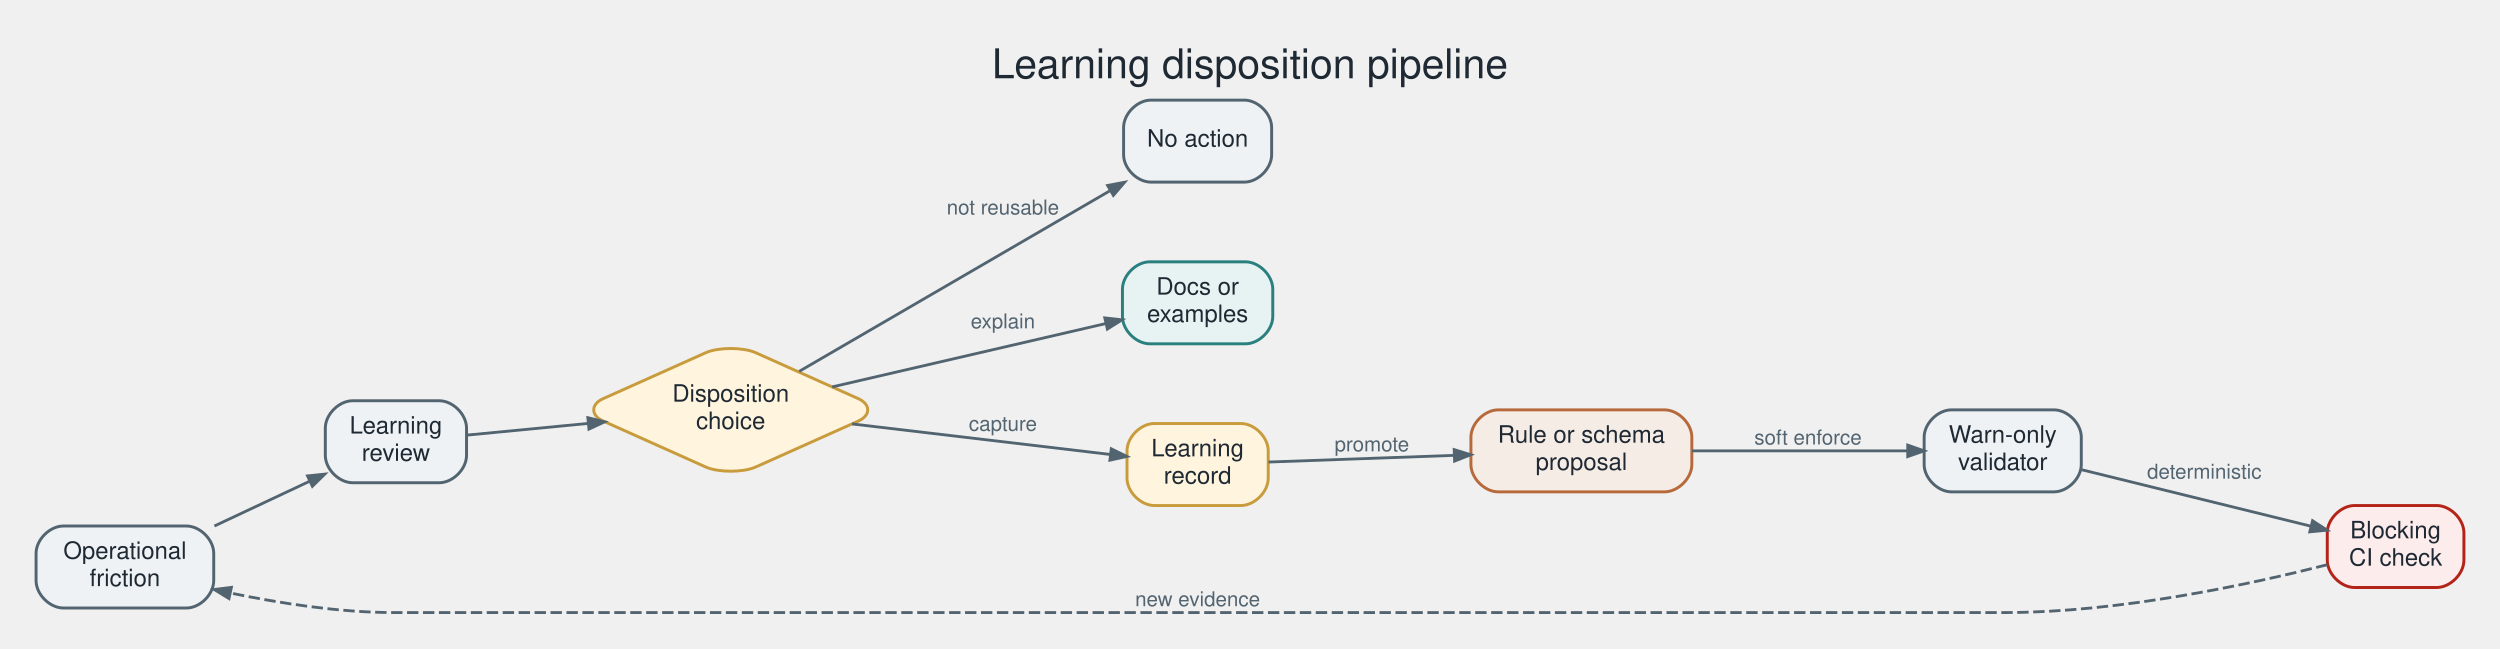
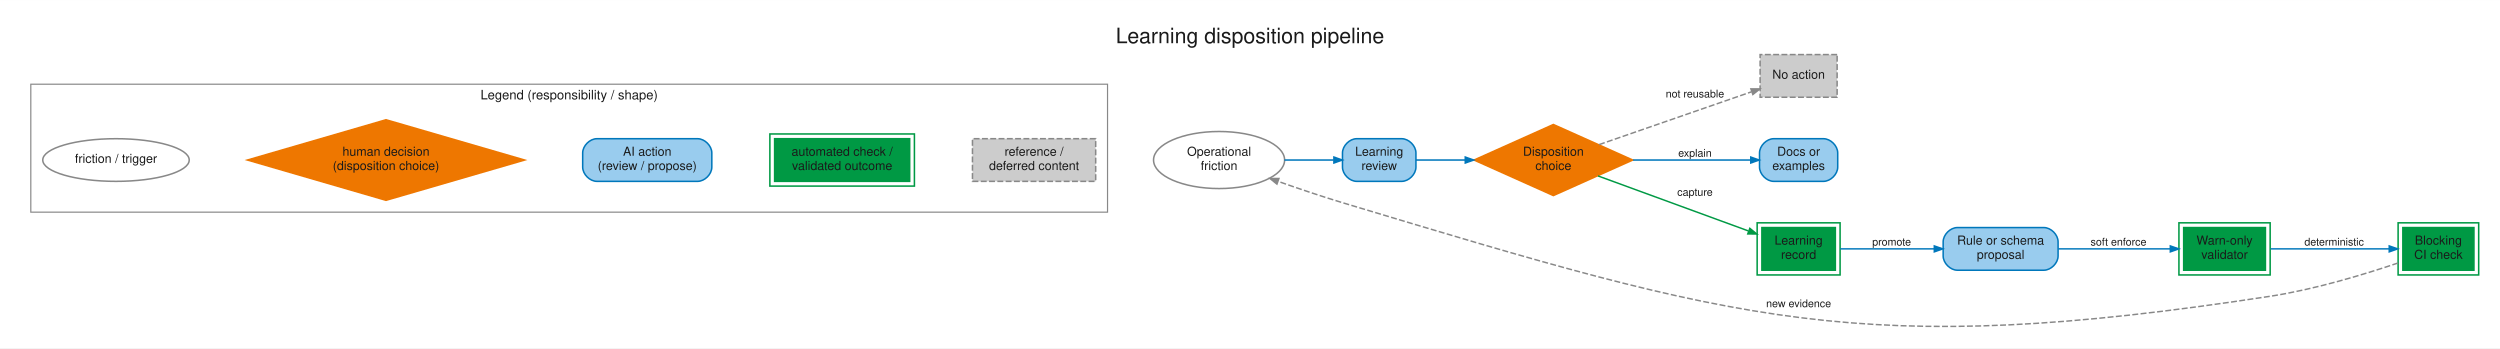
- <svg xmlns="http://www.w3.org/2000/svg" width="1098pt" height="285pt" viewBox="0.00 0.00 1097.68 284.68">
-   <g id="graph0" class="graph" transform="scale(1 1) rotate(0) translate(15.84 268.84)">
-     <text text-anchor="middle" x="533" y="-234.6" font-family="Helvetica,sans-Serif" font-size="18.00" fill="#1f2933">Learning disposition pipeline</text>
+ <svg xmlns="http://www.w3.org/2000/svg" width="2110pt" height="294pt" viewBox="0.00 0.00 2110.12 293.87">
+   <g id="graph0" class="graph" transform="scale(1 1) rotate(0) translate(18 275.87)">
+     <polygon fill="white" stroke="transparent" points="-18,18 -18,-275.87 2092.12,-275.87 2092.12,18 -18,18" />
+     <text text-anchor="middle" x="1037.06" y="-239.47" font-family="Helvetica,sans-Serif" font-size="18.00" fill="#1a1a1a">Learning disposition pipeline</text>
+     <g id="clust1" class="cluster">
+       <polygon fill="white" stroke="#888888" points="8,-96.87 8,-204.87 916.81,-204.87 916.81,-96.87 8,-96.87" />
+       <text text-anchor="middle" x="462.4" y="-192.07" font-family="Helvetica,sans-Serif" font-size="11.00" fill="#1a1a1a">Legend (responsibility / shape)</text>
+     </g>
    <g id="node1" class="node">
-       <path fill="#eef2f4" stroke="#536471" stroke-width="1.3" d="M66,-38C66,-38 12,-38 12,-38 6,-38 0,-32 0,-26 0,-26 0,-14 0,-14 0,-8 6,-2 12,-2 12,-2 66,-2 66,-2 72,-2 78,-8 78,-14 78,-14 78,-26 78,-26 78,-32 72,-38 66,-38" />
-       <text text-anchor="middle" x="39" y="-23.6" font-family="Helvetica,sans-Serif" font-size="10.50" fill="#1f2933">Operational</text>
-       <text text-anchor="middle" x="39" y="-11.6" font-family="Helvetica,sans-Serif" font-size="10.50" fill="#1f2933">friction</text>
+       <ellipse fill="white" stroke="#888888" stroke-width="1.3" cx="79.9" cy="-140.87" rx="61.81" ry="18" />
+       <text text-anchor="middle" x="79.9" y="-138.47" font-family="Helvetica,sans-Serif" font-size="10.50" fill="#1a1a1a">friction / trigger</text>
    </g>
    <g id="node2" class="node">
-       <path fill="#eef2f4" stroke="#536471" stroke-width="1.3" d="M177,-93C177,-93 139,-93 139,-93 133,-93 127,-87 127,-81 127,-81 127,-69 127,-69 127,-63 133,-57 139,-57 139,-57 177,-57 177,-57 183,-57 189,-63 189,-69 189,-69 189,-81 189,-81 189,-87 183,-93 177,-93" />
-       <text text-anchor="middle" x="158" y="-78.6" font-family="Helvetica,sans-Serif" font-size="10.50" fill="#1f2933">Learning</text>
-       <text text-anchor="middle" x="158" y="-66.6" font-family="Helvetica,sans-Serif" font-size="10.50" fill="#1f2933">review</text>
-     </g>
-     <g id="edge1" class="edge">
-       <path fill="none" stroke="#536471" stroke-width="1.25" d="M78.31,-38.01C91.7,-44.31 106.71,-51.36 119.99,-57.6" />
-       <polygon fill="#536471" stroke="#536471" stroke-width="1.25" points="119.18,-60 126.77,-60.79 121.32,-55.44 119.18,-60" />
+       <polygon fill="#ee7700" stroke="#ee7700" stroke-width="1.3" points="307.81,-174.87 190.81,-140.87 307.81,-106.87 424.81,-140.87 307.81,-174.87" />
+       <text text-anchor="middle" x="307.81" y="-144.47" font-family="Helvetica,sans-Serif" font-size="10.50" fill="#1a1a1a">human decision</text>
+       <text text-anchor="middle" x="307.81" y="-132.47" font-family="Helvetica,sans-Serif" font-size="10.50" fill="#1a1a1a">(disposition choice)</text>
    </g>
    <g id="node3" class="node">
-       <path fill="#fff5de" stroke="#c89b3c" stroke-width="1.3" d="M294.05,-114.1C294.05,-114.1 248.95,-93.9 248.95,-93.9 243.48,-91.45 243.48,-86.55 248.95,-84.1 248.95,-84.1 294.05,-63.9 294.05,-63.9 299.52,-61.45 310.48,-61.45 315.95,-63.9 315.95,-63.9 361.05,-84.1 361.05,-84.1 366.52,-86.55 366.52,-91.45 361.05,-93.9 361.05,-93.9 315.95,-114.1 315.95,-114.1 310.48,-116.55 299.52,-116.55 294.05,-114.1" />
-       <text text-anchor="middle" x="305" y="-92.6" font-family="Helvetica,sans-Serif" font-size="10.50" fill="#1f2933">Disposition</text>
-       <text text-anchor="middle" x="305" y="-80.6" font-family="Helvetica,sans-Serif" font-size="10.50" fill="#1f2933">choice</text>
-     </g>
-     <g id="edge2" class="edge">
-       <path fill="none" stroke="#536471" stroke-width="1.25" d="M189.04,-77.9C204.5,-79.39 223.92,-81.27 242.38,-83.05" />
-       <polygon fill="#536471" stroke="#536471" stroke-width="1.25" points="242.26,-85.57 249.67,-83.75 242.75,-80.55 242.26,-85.57" />
+       <path fill="#99ccee" stroke="#0077bb" stroke-width="1.3" d="M570.81,-158.87C570.81,-158.87 485.81,-158.87 485.81,-158.87 479.81,-158.87 473.81,-152.87 473.81,-146.87 473.81,-146.87 473.81,-134.87 473.81,-134.87 473.81,-128.87 479.81,-122.87 485.81,-122.87 485.81,-122.87 570.81,-122.87 570.81,-122.87 576.81,-122.87 582.81,-128.87 582.81,-134.87 582.81,-134.87 582.81,-146.87 582.81,-146.87 582.81,-152.87 576.81,-158.87 570.81,-158.87" />
+       <text text-anchor="middle" x="528.31" y="-144.47" font-family="Helvetica,sans-Serif" font-size="10.50" fill="#1a1a1a">AI action</text>
+       <text text-anchor="middle" x="528.31" y="-132.47" font-family="Helvetica,sans-Serif" font-size="10.50" fill="#1a1a1a">(review / propose)</text>
    </g>
    <g id="node4" class="node">
-       <path fill="#eef2f4" stroke="#536471" stroke-width="1.3" d="M530.5,-225C530.5,-225 489.5,-225 489.5,-225 483.5,-225 477.5,-219 477.5,-213 477.5,-213 477.5,-201 477.5,-201 477.5,-195 483.5,-189 489.5,-189 489.5,-189 530.5,-189 530.5,-189 536.5,-189 542.5,-195 542.5,-201 542.5,-201 542.5,-213 542.5,-213 542.5,-219 536.5,-225 530.5,-225" />
-       <text text-anchor="middle" x="510" y="-204.6" font-family="Helvetica,sans-Serif" font-size="10.50" fill="#1f2933">No action</text>
-     </g>
-     <g id="edge3" class="edge">
-       <path fill="none" stroke="#536471" stroke-width="1.25" d="M335.08,-105.91C370.94,-126.75 431.96,-162.22 471.36,-185.12" />
-       <polygon fill="#536471" stroke="#536471" stroke-width="1.25" points="470.48,-187.52 477.97,-188.96 473.01,-183.17 470.48,-187.52" />
-       <text text-anchor="middle" x="424.5" y="-174.8" font-family="Helvetica,sans-Serif" font-size="9.00" fill="#536471">not reusable</text>
+       <polygon fill="#009944" stroke="#009944" stroke-width="1.3" points="749.81,-158.87 635.81,-158.87 635.81,-122.87 749.81,-122.87 749.81,-158.87" />
+       <polygon fill="none" stroke="#009944" stroke-width="1.3" points="753.81,-162.87 631.81,-162.87 631.81,-118.87 753.81,-118.87 753.81,-162.87" />
+       <text text-anchor="middle" x="692.81" y="-144.47" font-family="Helvetica,sans-Serif" font-size="10.50" fill="#1a1a1a">automated check /</text>
+       <text text-anchor="middle" x="692.81" y="-132.47" font-family="Helvetica,sans-Serif" font-size="10.50" fill="#1a1a1a">validated outcome</text>
    </g>
    <g id="node5" class="node">
-       <path fill="#e7f3f3" stroke="#2a7f7f" stroke-width="1.3" d="M531,-154C531,-154 489,-154 489,-154 483,-154 477,-148 477,-142 477,-142 477,-130 477,-130 477,-124 483,-118 489,-118 489,-118 531,-118 531,-118 537,-118 543,-124 543,-130 543,-130 543,-142 543,-142 543,-148 537,-154 531,-154" />
-       <text text-anchor="middle" x="510" y="-139.6" font-family="Helvetica,sans-Serif" font-size="10.50" fill="#1f2933">Docs or</text>
-       <text text-anchor="middle" x="510" y="-127.6" font-family="Helvetica,sans-Serif" font-size="10.50" fill="#1f2933">examples</text>
-     </g>
-     <g id="edge4" class="edge">
-       <path fill="none" stroke="#536471" stroke-width="1.25" d="M349.55,-99.08C385.22,-107.34 435.26,-118.93 469.72,-126.91" />
-       <polygon fill="#536471" stroke="#536471" stroke-width="1.25" points="469.24,-129.38 476.83,-128.55 470.38,-124.47 469.24,-129.38" />
-       <text text-anchor="middle" x="424.5" y="-124.8" font-family="Helvetica,sans-Serif" font-size="9.00" fill="#536471">explain</text>
+       <polygon fill="#cccccc" stroke="#888888" stroke-width="1.3" stroke-dasharray="5,2" points="906.81,-158.87 802.81,-158.87 802.81,-122.87 906.81,-122.87 906.81,-158.87" />
+       <text text-anchor="middle" x="854.81" y="-144.47" font-family="Helvetica,sans-Serif" font-size="10.50" fill="#1a1a1a">reference /</text>
+       <text text-anchor="middle" x="854.81" y="-132.47" font-family="Helvetica,sans-Serif" font-size="10.50" fill="#1a1a1a">deferred content</text>
    </g>
    <g id="node6" class="node">
-       <path fill="#fff5de" stroke="#c89b3c" stroke-width="1.3" d="M529,-83C529,-83 491,-83 491,-83 485,-83 479,-77 479,-71 479,-71 479,-59 479,-59 479,-53 485,-47 491,-47 491,-47 529,-47 529,-47 535,-47 541,-53 541,-59 541,-59 541,-71 541,-71 541,-77 535,-83 529,-83" />
-       <text text-anchor="middle" x="510" y="-68.6" font-family="Helvetica,sans-Serif" font-size="10.50" fill="#1f2933">Learning</text>
-       <text text-anchor="middle" x="510" y="-56.6" font-family="Helvetica,sans-Serif" font-size="10.50" fill="#1f2933">record</text>
-     </g>
-     <g id="edge5" class="edge">
-       <path fill="none" stroke="#536471" stroke-width="1.25" d="M358.28,-82.82C393.73,-78.63 439.76,-73.19 471.58,-69.42" />
-       <polygon fill="#536471" stroke="#536471" stroke-width="1.25" points="472.09,-71.9 478.94,-68.55 471.49,-66.9 472.09,-71.9" />
-       <text text-anchor="middle" x="424.5" y="-79.8" font-family="Helvetica,sans-Serif" font-size="9.00" fill="#536471">capture</text>
+       <ellipse fill="white" stroke="#888888" stroke-width="1.3" cx="1010.96" cy="-140.87" rx="55.31" ry="24.08" />
+       <text text-anchor="middle" x="1010.96" y="-144.47" font-family="Helvetica,sans-Serif" font-size="10.50" fill="#1a1a1a">Operational</text>
+       <text text-anchor="middle" x="1010.96" y="-132.47" font-family="Helvetica,sans-Serif" font-size="10.50" fill="#1a1a1a">friction</text>
    </g>
    <g id="node7" class="node">
-       <path fill="#f6ece6" stroke="#b66a3c" stroke-width="1.3" d="M715,-89C715,-89 642,-89 642,-89 636,-89 630,-83 630,-77 630,-77 630,-65 630,-65 630,-59 636,-53 642,-53 642,-53 715,-53 715,-53 721,-53 727,-59 727,-65 727,-65 727,-77 727,-77 727,-83 721,-89 715,-89" />
-       <text text-anchor="middle" x="678.5" y="-74.6" font-family="Helvetica,sans-Serif" font-size="10.50" fill="#1f2933">Rule or schema</text>
-       <text text-anchor="middle" x="678.5" y="-62.6" font-family="Helvetica,sans-Serif" font-size="10.50" fill="#1f2933">proposal</text>
+       <path fill="#99ccee" stroke="#0077bb" stroke-width="1.3" d="M1165.12,-158.87C1165.12,-158.87 1127.12,-158.87 1127.12,-158.87 1121.12,-158.87 1115.12,-152.87 1115.12,-146.87 1115.12,-146.87 1115.12,-134.87 1115.12,-134.87 1115.12,-128.87 1121.12,-122.87 1127.12,-122.87 1127.12,-122.87 1165.12,-122.87 1165.12,-122.87 1171.12,-122.87 1177.12,-128.87 1177.12,-134.87 1177.12,-134.87 1177.12,-146.87 1177.12,-146.87 1177.12,-152.87 1171.12,-158.87 1165.12,-158.87" />
+       <text text-anchor="middle" x="1146.12" y="-144.47" font-family="Helvetica,sans-Serif" font-size="10.50" fill="#1a1a1a">Learning</text>
+       <text text-anchor="middle" x="1146.12" y="-132.47" font-family="Helvetica,sans-Serif" font-size="10.50" fill="#1a1a1a">review</text>
    </g>
    <g id="edge6" class="edge">
-       <path fill="none" stroke="#536471" stroke-width="1.25" d="M541.15,-66.09C563.77,-66.9 595.35,-68.04 622.43,-69.02" />
-       <polygon fill="#536471" stroke="#536471" stroke-width="1.25" points="622.65,-71.54 629.93,-69.29 622.83,-66.51 622.65,-71.54" />
-       <text text-anchor="middle" x="586.5" y="-70.8" font-family="Helvetica,sans-Serif" font-size="9.00" fill="#536471">promote</text>
+       <path fill="none" stroke="#0077bb" stroke-width="1.25" d="M1066.12,-140.87C1080.09,-140.87 1094.8,-140.87 1107.7,-140.87" />
+       <polygon fill="#0077bb" stroke="#0077bb" stroke-width="1.25" points="1107.87,-143.39 1115.07,-140.87 1107.87,-138.35 1107.87,-143.39" />
    </g>
    <g id="node8" class="node">
-       <path fill="#eef2f4" stroke="#536471" stroke-width="1.3" d="M886,-89C886,-89 841,-89 841,-89 835,-89 829,-83 829,-77 829,-77 829,-65 829,-65 829,-59 835,-53 841,-53 841,-53 886,-53 886,-53 892,-53 898,-59 898,-65 898,-65 898,-77 898,-77 898,-83 892,-89 886,-89" />
-       <text text-anchor="middle" x="863.5" y="-74.6" font-family="Helvetica,sans-Serif" font-size="10.50" fill="#1f2933">Warn-only</text>
-       <text text-anchor="middle" x="863.5" y="-62.6" font-family="Helvetica,sans-Serif" font-size="10.50" fill="#1f2933">validator</text>
+       <polygon fill="#ee7700" stroke="#ee7700" stroke-width="1.3" points="1293.12,-170.87 1226.12,-140.87 1293.12,-110.87 1360.12,-140.87 1293.12,-170.87" />
+       <text text-anchor="middle" x="1293.12" y="-144.47" font-family="Helvetica,sans-Serif" font-size="10.50" fill="#1a1a1a">Disposition</text>
+       <text text-anchor="middle" x="1293.12" y="-132.47" font-family="Helvetica,sans-Serif" font-size="10.50" fill="#1a1a1a">choice</text>
    </g>
    <g id="edge7" class="edge">
-       <path fill="none" stroke="#536471" stroke-width="1.25" d="M727.1,-71C756.46,-71 793.72,-71 821.72,-71" />
-       <polygon fill="#536471" stroke="#536471" stroke-width="1.25" points="821.79,-73.52 828.99,-71 821.79,-68.48 821.79,-73.52" />
-       <text text-anchor="middle" x="778" y="-73.8" font-family="Helvetica,sans-Serif" font-size="9.00" fill="#536471">soft enforce</text>
+       <path fill="none" stroke="#0077bb" stroke-width="1.25" d="M1177.16,-140.87C1189.35,-140.87 1204.01,-140.87 1218.73,-140.87" />
+       <polygon fill="#0077bb" stroke="#0077bb" stroke-width="1.25" points="1218.74,-143.39 1225.94,-140.87 1218.74,-138.35 1218.74,-143.39" />
    </g>
    <g id="node9" class="node">
-       <path fill="#fdecec" stroke="#b42318" stroke-width="1.3" d="M1054,-47C1054,-47 1018,-47 1018,-47 1012,-47 1006,-41 1006,-35 1006,-35 1006,-23 1006,-23 1006,-17 1012,-11 1018,-11 1018,-11 1054,-11 1054,-11 1060,-11 1066,-17 1066,-23 1066,-23 1066,-35 1066,-35 1066,-41 1060,-47 1054,-47" />
-       <text text-anchor="middle" x="1036" y="-32.6" font-family="Helvetica,sans-Serif" font-size="10.50" fill="#1f2933">Blocking</text>
-       <text text-anchor="middle" x="1036" y="-20.6" font-family="Helvetica,sans-Serif" font-size="10.50" fill="#1f2933">CI check</text>
+       <polygon fill="#cccccc" stroke="#888888" stroke-width="1.3" stroke-dasharray="5,2" points="1532.62,-229.87 1467.62,-229.87 1467.62,-193.87 1532.62,-193.87 1532.62,-229.87" />
+       <text text-anchor="middle" x="1500.12" y="-209.47" font-family="Helvetica,sans-Serif" font-size="10.50" fill="#1a1a1a">No action</text>
    </g>
    <g id="edge8" class="edge">
-       <path fill="none" stroke="#536471" stroke-width="1.25" d="M898.19,-62.7C927.17,-55.56 968.9,-45.28 998.64,-37.96" />
-       <polygon fill="#536471" stroke="#536471" stroke-width="1.25" points="999.54,-40.33 1005.93,-36.16 998.33,-35.44 999.54,-40.33" />
-       <text text-anchor="middle" x="952" y="-58.8" font-family="Helvetica,sans-Serif" font-size="9.00" fill="#536471">deterministic</text>
+       <path fill="none" stroke="#888888" stroke-width="1.25" stroke-dasharray="5,2" d="M1331.72,-153.89C1368.24,-166.54 1423.43,-185.65 1460.34,-198.44" />
+       <polygon fill="#888888" stroke="#888888" stroke-width="1.25" points="1459.84,-200.93 1467.47,-200.91 1461.49,-196.17 1459.84,-200.93" />
+       <text text-anchor="middle" x="1412.62" y="-193.67" font-family="Helvetica,sans-Serif" font-size="9.00" fill="#1a1a1a">not reusable</text>
+     </g>
+     <g id="node10" class="node">
+       <path fill="#99ccee" stroke="#0077bb" stroke-width="1.3" d="M1521.12,-158.87C1521.12,-158.87 1479.12,-158.87 1479.12,-158.87 1473.12,-158.87 1467.12,-152.87 1467.12,-146.87 1467.12,-146.87 1467.12,-134.87 1467.12,-134.87 1467.12,-128.87 1473.12,-122.87 1479.12,-122.87 1479.12,-122.87 1521.12,-122.87 1521.12,-122.87 1527.12,-122.87 1533.12,-128.87 1533.12,-134.87 1533.12,-134.87 1533.12,-146.87 1533.12,-146.87 1533.12,-152.87 1527.12,-158.87 1521.12,-158.87" />
+       <text text-anchor="middle" x="1500.12" y="-144.47" font-family="Helvetica,sans-Serif" font-size="10.50" fill="#1a1a1a">Docs or</text>
+       <text text-anchor="middle" x="1500.12" y="-132.47" font-family="Helvetica,sans-Serif" font-size="10.50" fill="#1a1a1a">examples</text>
    </g>
    <g id="edge9" class="edge">
-       <path fill="none" stroke="#536471" stroke-width="1.25" stroke-dasharray="5,2" d="M1005.99,-21C972.26,-12.42 914.79,0 864.5,0 157,0 157,0 157,0 133.12,0 106.88,-4.1 85.31,-8.59" />
-       <polygon fill="#536471" stroke="#536471" stroke-width="1.25" points="84.7,-6.14 78.19,-10.12 85.76,-11.07 84.7,-6.14" />
-       <text text-anchor="middle" x="510" y="-2.8" font-family="Helvetica,sans-Serif" font-size="9.00" fill="#536471">new evidence</text>
+       <path fill="none" stroke="#0077bb" stroke-width="1.25" d="M1360.39,-140.87C1393.14,-140.87 1431.56,-140.87 1459.65,-140.87" />
+       <polygon fill="#0077bb" stroke="#0077bb" stroke-width="1.25" points="1459.72,-143.39 1466.92,-140.87 1459.72,-138.35 1459.72,-143.39" />
+       <text text-anchor="middle" x="1412.62" y="-143.67" font-family="Helvetica,sans-Serif" font-size="9.00" fill="#1a1a1a">explain</text>
+     </g>
+     <g id="node11" class="node">
+       <polygon fill="#009944" stroke="#009944" stroke-width="1.3" points="1531.12,-83.87 1469.12,-83.87 1469.12,-47.87 1531.12,-47.87 1531.12,-83.87" />
+       <polygon fill="none" stroke="#009944" stroke-width="1.3" points="1535.12,-87.87 1465.12,-87.87 1465.12,-43.87 1535.12,-43.87 1535.12,-87.87" />
+       <text text-anchor="middle" x="1500.12" y="-69.47" font-family="Helvetica,sans-Serif" font-size="10.50" fill="#1a1a1a">Learning</text>
+       <text text-anchor="middle" x="1500.12" y="-57.47" font-family="Helvetica,sans-Serif" font-size="10.50" fill="#1a1a1a">record</text>
+     </g>
+     <g id="edge10" class="edge">
+       <path fill="none" stroke="#009944" stroke-width="1.25" d="M1330.77,-127.46C1366.4,-114.42 1420.44,-94.65 1457.63,-81.05" />
+       <polygon fill="#009944" stroke="#009944" stroke-width="1.25" points="1458.93,-83.25 1464.83,-78.41 1457.2,-78.52 1458.93,-83.25" />
+       <text text-anchor="middle" x="1412.62" y="-110.67" font-family="Helvetica,sans-Serif" font-size="9.00" fill="#1a1a1a">capture</text>
+     </g>
+     <g id="node12" class="node">
+       <path fill="#99ccee" stroke="#0077bb" stroke-width="1.3" d="M1707.12,-83.87C1707.12,-83.87 1634.12,-83.87 1634.12,-83.87 1628.12,-83.87 1622.12,-77.87 1622.12,-71.87 1622.12,-71.87 1622.12,-59.87 1622.12,-59.87 1622.12,-53.87 1628.12,-47.87 1634.12,-47.87 1634.12,-47.87 1707.12,-47.87 1707.12,-47.87 1713.12,-47.87 1719.12,-53.87 1719.12,-59.87 1719.12,-59.87 1719.12,-71.87 1719.12,-71.87 1719.12,-77.87 1713.12,-83.87 1707.12,-83.87" />
+       <text text-anchor="middle" x="1670.62" y="-69.47" font-family="Helvetica,sans-Serif" font-size="10.50" fill="#1a1a1a">Rule or schema</text>
+       <text text-anchor="middle" x="1670.62" y="-57.47" font-family="Helvetica,sans-Serif" font-size="10.50" fill="#1a1a1a">proposal</text>
+     </g>
+     <g id="edge11" class="edge">
+       <path fill="none" stroke="#0077bb" stroke-width="1.25" d="M1535.22,-65.87C1557.98,-65.87 1588.43,-65.87 1614.59,-65.87" />
+       <polygon fill="#0077bb" stroke="#0077bb" stroke-width="1.25" points="1614.64,-68.39 1621.84,-65.87 1614.64,-63.35 1614.64,-68.39" />
+       <text text-anchor="middle" x="1578.62" y="-68.67" font-family="Helvetica,sans-Serif" font-size="9.00" fill="#1a1a1a">promote</text>
+     </g>
+     <g id="node13" class="node">
+       <polygon fill="#009944" stroke="#009944" stroke-width="1.3" points="1894.12,-83.87 1825.12,-83.87 1825.12,-47.87 1894.12,-47.87 1894.12,-83.87" />
+       <polygon fill="none" stroke="#009944" stroke-width="1.3" points="1898.12,-87.87 1821.12,-87.87 1821.12,-43.87 1898.12,-43.87 1898.12,-87.87" />
+       <text text-anchor="middle" x="1859.62" y="-69.47" font-family="Helvetica,sans-Serif" font-size="10.50" fill="#1a1a1a">Warn-only</text>
+       <text text-anchor="middle" x="1859.62" y="-57.47" font-family="Helvetica,sans-Serif" font-size="10.50" fill="#1a1a1a">validator</text>
+     </g>
+     <g id="edge12" class="edge">
+       <path fill="none" stroke="#0077bb" stroke-width="1.25" d="M1719.29,-65.87C1748.29,-65.87 1785.12,-65.87 1813.62,-65.87" />
+       <polygon fill="#0077bb" stroke="#0077bb" stroke-width="1.25" points="1813.85,-68.39 1821.05,-65.87 1813.85,-63.35 1813.85,-68.39" />
+       <text text-anchor="middle" x="1770.12" y="-68.67" font-family="Helvetica,sans-Serif" font-size="9.00" fill="#1a1a1a">soft enforce</text>
+     </g>
+     <g id="node14" class="node">
+       <polygon fill="#009944" stroke="#009944" stroke-width="1.3" points="2070.12,-83.87 2010.12,-83.87 2010.12,-47.87 2070.12,-47.87 2070.12,-83.87" />
+       <polygon fill="none" stroke="#009944" stroke-width="1.3" points="2074.12,-87.87 2006.12,-87.87 2006.12,-43.87 2074.12,-43.87 2074.12,-87.87" />
+       <text text-anchor="middle" x="2040.12" y="-69.47" font-family="Helvetica,sans-Serif" font-size="10.50" fill="#1a1a1a">Blocking</text>
+       <text text-anchor="middle" x="2040.12" y="-57.47" font-family="Helvetica,sans-Serif" font-size="10.50" fill="#1a1a1a">CI check</text>
+     </g>
+     <g id="edge13" class="edge">
+       <path fill="none" stroke="#0077bb" stroke-width="1.25" d="M1898.47,-65.87C1927.81,-65.87 1968.4,-65.87 1998.43,-65.87" />
+       <polygon fill="#0077bb" stroke="#0077bb" stroke-width="1.25" points="1998.62,-68.39 2005.82,-65.87 1998.62,-63.35 1998.62,-68.39" />
+       <text text-anchor="middle" x="1952.12" y="-68.67" font-family="Helvetica,sans-Serif" font-size="9.00" fill="#1a1a1a">deterministic</text>
+     </g>
+     <g id="edge14" class="edge">
+       <path fill="none" stroke="#888888" stroke-width="1.25" stroke-dasharray="5,2" d="M2006.02,-53.95C1977.77,-44.39 1935.84,-31.65 1898.12,-25.87 1552.38,27.09 1450.04,-4.05 1115.12,-104.87 1097.32,-110.23 1078.03,-116.76 1061,-122.78" />
+       <polygon fill="#888888" stroke="#888888" stroke-width="1.25" points="1059.79,-120.54 1053.85,-125.32 1061.48,-125.28 1059.79,-120.54" />
+       <text text-anchor="middle" x="1500.12" y="-16.67" font-family="Helvetica,sans-Serif" font-size="9.00" fill="#1a1a1a">new evidence</text>
    </g>
  </g>
</svg>
